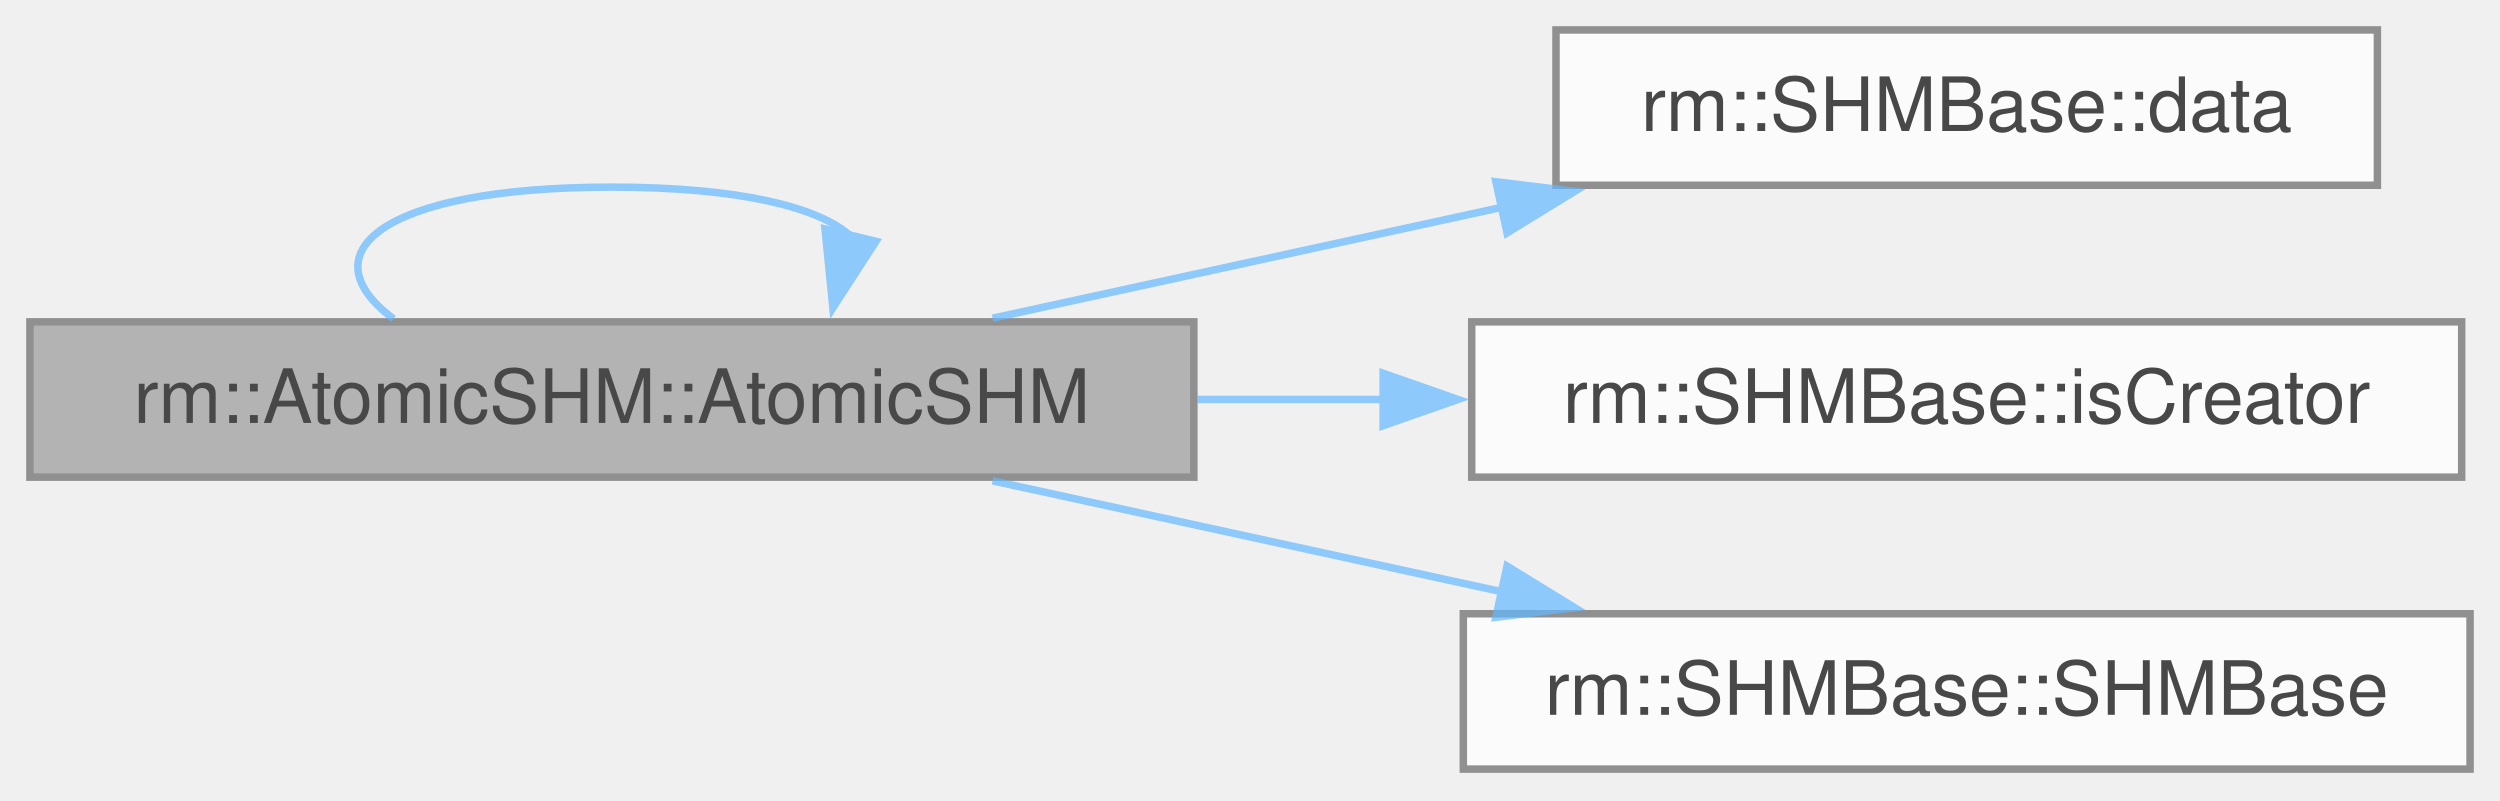
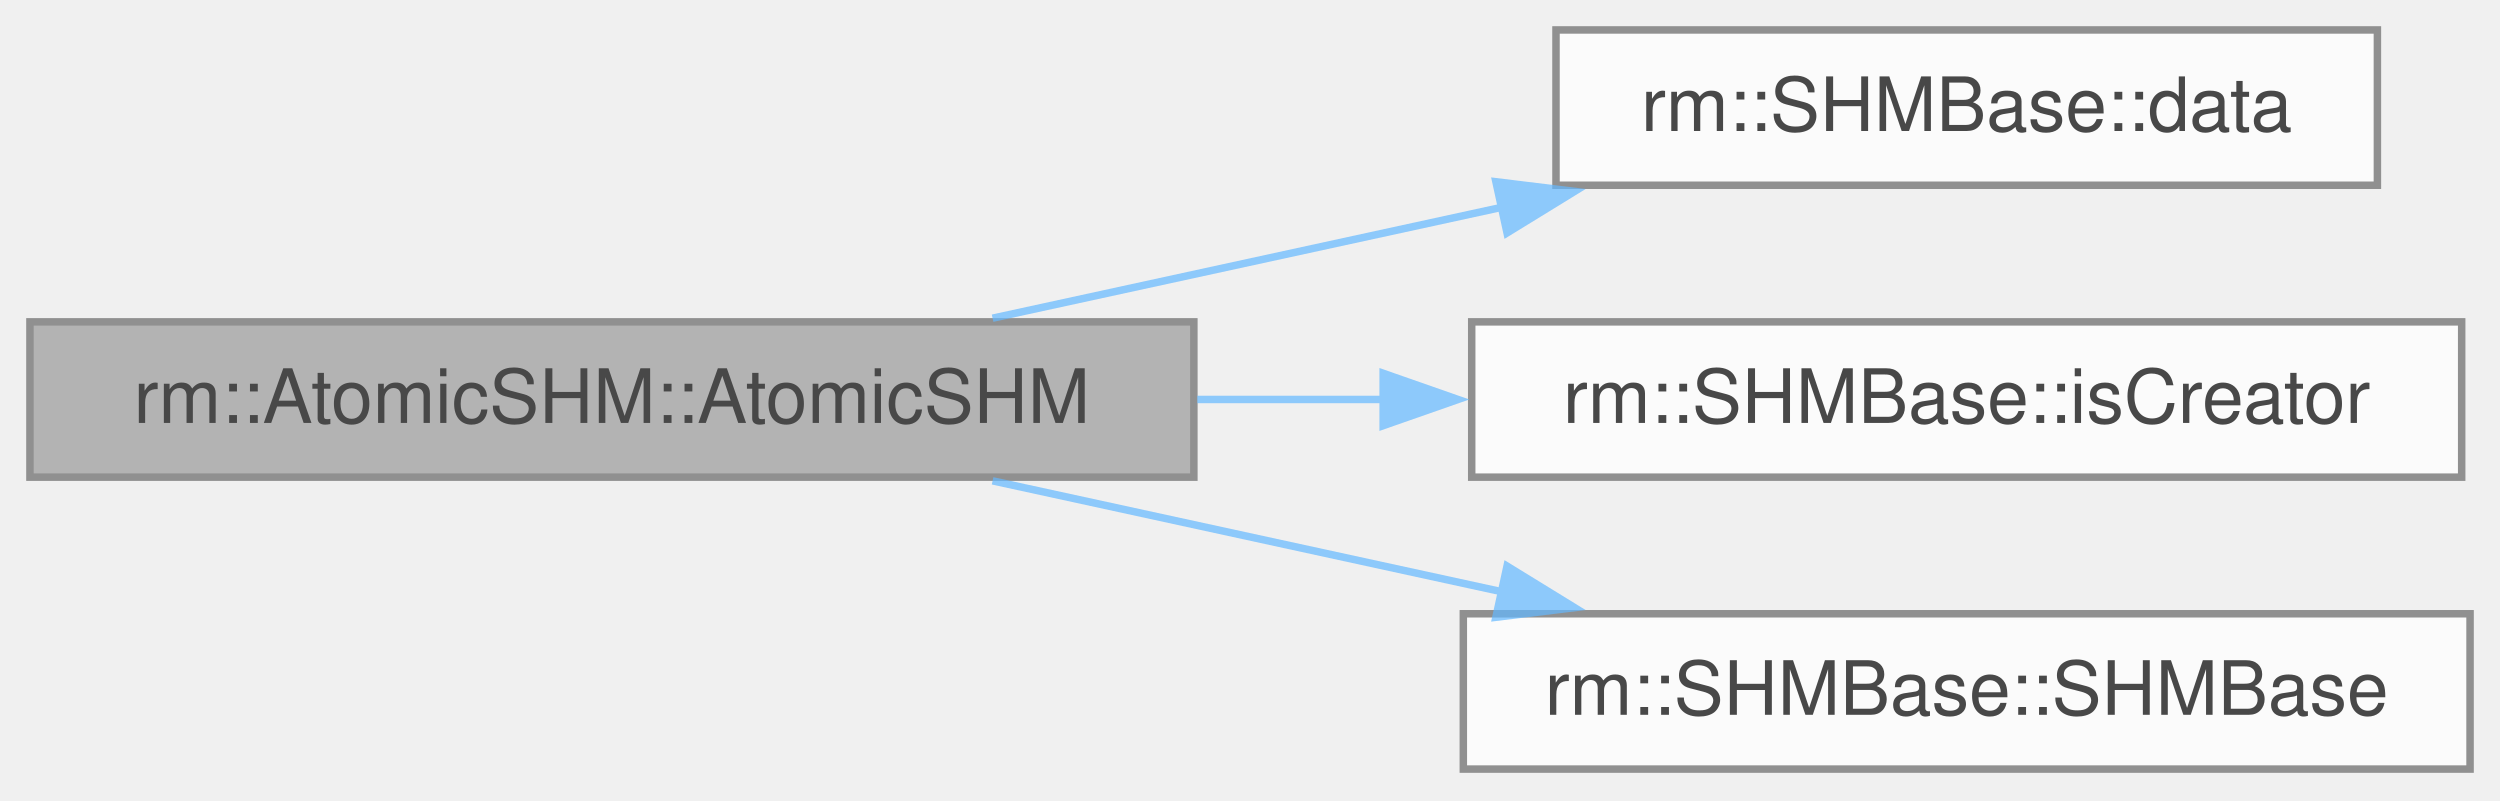
<svg xmlns="http://www.w3.org/2000/svg" xmlns:xlink="http://www.w3.org/1999/xlink" width="334pt" height="107pt" viewBox="0.00 0.00 334.00 107.00">
  <svg id="main" version="1.1" xml:space="preserve">
    <style type="text/css">
.node, .edge {opacity: 0.7;}
.node.selected, .edge.selected {opacity: 1;}
.edge:hover path { stroke: red; }
.edge:hover polygon { stroke: red; fill: red; }
</style>
    <svg id="graph" class="graph">
      <g id="graph0" class="graph" transform="scale(1 1) rotate(0) translate(4 102.75)">
        <g id="Node000001" class="node">
          <g id="a_Node000001">
            <a xlink:title="构造 MPMC 共享内存对象">
              <polygon fill="#999999" stroke="#666666" points="155.5,-59.75 0,-59.75 0,-39 155.5,-39 155.5,-59.75" />
              <text xml:space="preserve" text-anchor="middle" x="77.75" y="-46.25" font-family="Helvetica,sans-Serif" font-size="10.00">rm::AtomicSHM::AtomicSHM</text>
            </a>
          </g>
        </g>
-         <g id="edge1_Node000001_Node000001" class="edge">
-           <g id="a_edge1_Node000001_Node000001">
-             <a xlink:title=" ">
-               <path fill="none" stroke="#63b8ff" d="M48.58,-60.15C36.92,-68.81 46.64,-77.75 77.75,-77.75 94.76,-77.75 105.38,-75.08 109.6,-71.24" />
-               <polygon fill="#63b8ff" stroke="#63b8ff" points="113.03,-70.51 107.27,-61.62 106.22,-72.16 113.03,-70.51" />
-             </a>
-           </g>
-         </g>
        <g id="Node000002" class="node">
          <g id="a_Node000002">
            <a xlink:href="../../d5/d8b/classrm_1_1SHMBase.html#add20a6ee36c78e458252318f1aabf6ae" target="_top" xlink:title="获取共享内存映射指针">
              <polygon fill="white" stroke="#666666" points="313.62,-98.75 203.88,-98.75 203.88,-78 313.62,-78 313.62,-98.75" />
              <text xml:space="preserve" text-anchor="middle" x="258.75" y="-85.25" font-family="Helvetica,sans-Serif" font-size="10.00">rm::SHMBase::data</text>
            </a>
          </g>
        </g>
-         <g id="edge2_Node000001_Node000002" class="edge">
-           <g id="a_edge2_Node000001_Node000002">
+         <g id="edge1_Node000001_Node000002" class="edge">
+           <g id="a_edge1_Node000001_Node000002">
            <a xlink:title=" ">
              <path fill="none" stroke="#63b8ff" d="M128.61,-60.24C149.76,-64.85 174.61,-70.26 196.84,-75.1" />
              <polygon fill="#63b8ff" stroke="#63b8ff" points="195.85,-78.47 206.37,-77.18 197.34,-71.63 195.85,-78.47" />
            </a>
          </g>
        </g>
        <g id="Node000003" class="node">
          <g id="a_Node000003">
            <a xlink:href="../../d5/d8b/classrm_1_1SHMBase.html#a1450c37790924495b06552c2ab2a7f8c" target="_top" xlink:title="是否为创建者">
              <polygon fill="white" stroke="#666666" points="324.88,-59.75 192.62,-59.75 192.62,-39 324.88,-39 324.88,-59.75" />
              <text xml:space="preserve" text-anchor="middle" x="258.75" y="-46.25" font-family="Helvetica,sans-Serif" font-size="10.00">rm::SHMBase::isCreator</text>
            </a>
          </g>
        </g>
-         <g id="edge3_Node000001_Node000003" class="edge">
-           <g id="a_edge3_Node000001_Node000003">
+         <g id="edge2_Node000001_Node000003" class="edge">
+           <g id="a_edge2_Node000001_Node000003">
            <a xlink:title=" ">
              <path fill="none" stroke="#63b8ff" d="M155.96,-49.38C164.19,-49.38 172.57,-49.38 180.8,-49.38" />
              <polygon fill="#63b8ff" stroke="#63b8ff" points="180.79,-52.88 190.79,-49.38 180.79,-45.88 180.79,-52.88" />
            </a>
          </g>
        </g>
        <g id="Node000004" class="node">
          <g id="a_Node000004">
            <a xlink:href="../../d5/d8b/classrm_1_1SHMBase.html#a6ccc4644337957a129a7a9465ffbeeda" target="_top" xlink:title="创建或打开共享内存对象并映射到当前进程地址空间">
              <polygon fill="white" stroke="#666666" points="326,-20.75 191.5,-20.75 191.5,0 326,0 326,-20.75" />
              <text xml:space="preserve" text-anchor="middle" x="258.75" y="-7.25" font-family="Helvetica,sans-Serif" font-size="10.00">rm::SHMBase::SHMBase</text>
            </a>
          </g>
        </g>
-         <g id="edge4_Node000001_Node000004" class="edge">
-           <g id="a_edge4_Node000001_Node000004">
+         <g id="edge3_Node000001_Node000004" class="edge">
+           <g id="a_edge3_Node000001_Node000004">
            <a xlink:title=" ">
              <path fill="none" stroke="#63b8ff" d="M128.61,-38.51C149.76,-33.9 174.61,-28.49 196.84,-23.65" />
              <polygon fill="#63b8ff" stroke="#63b8ff" points="197.34,-27.12 206.37,-21.57 195.85,-20.28 197.34,-27.12" />
            </a>
          </g>
        </g>
      </g>
    </svg>
  </svg>
  <style type="text/css">

[data-mouse-over-selected='false'] { opacity: 0.7; }
[data-mouse-over-selected='true']  { opacity: 1.0; }

</style>
</svg>
